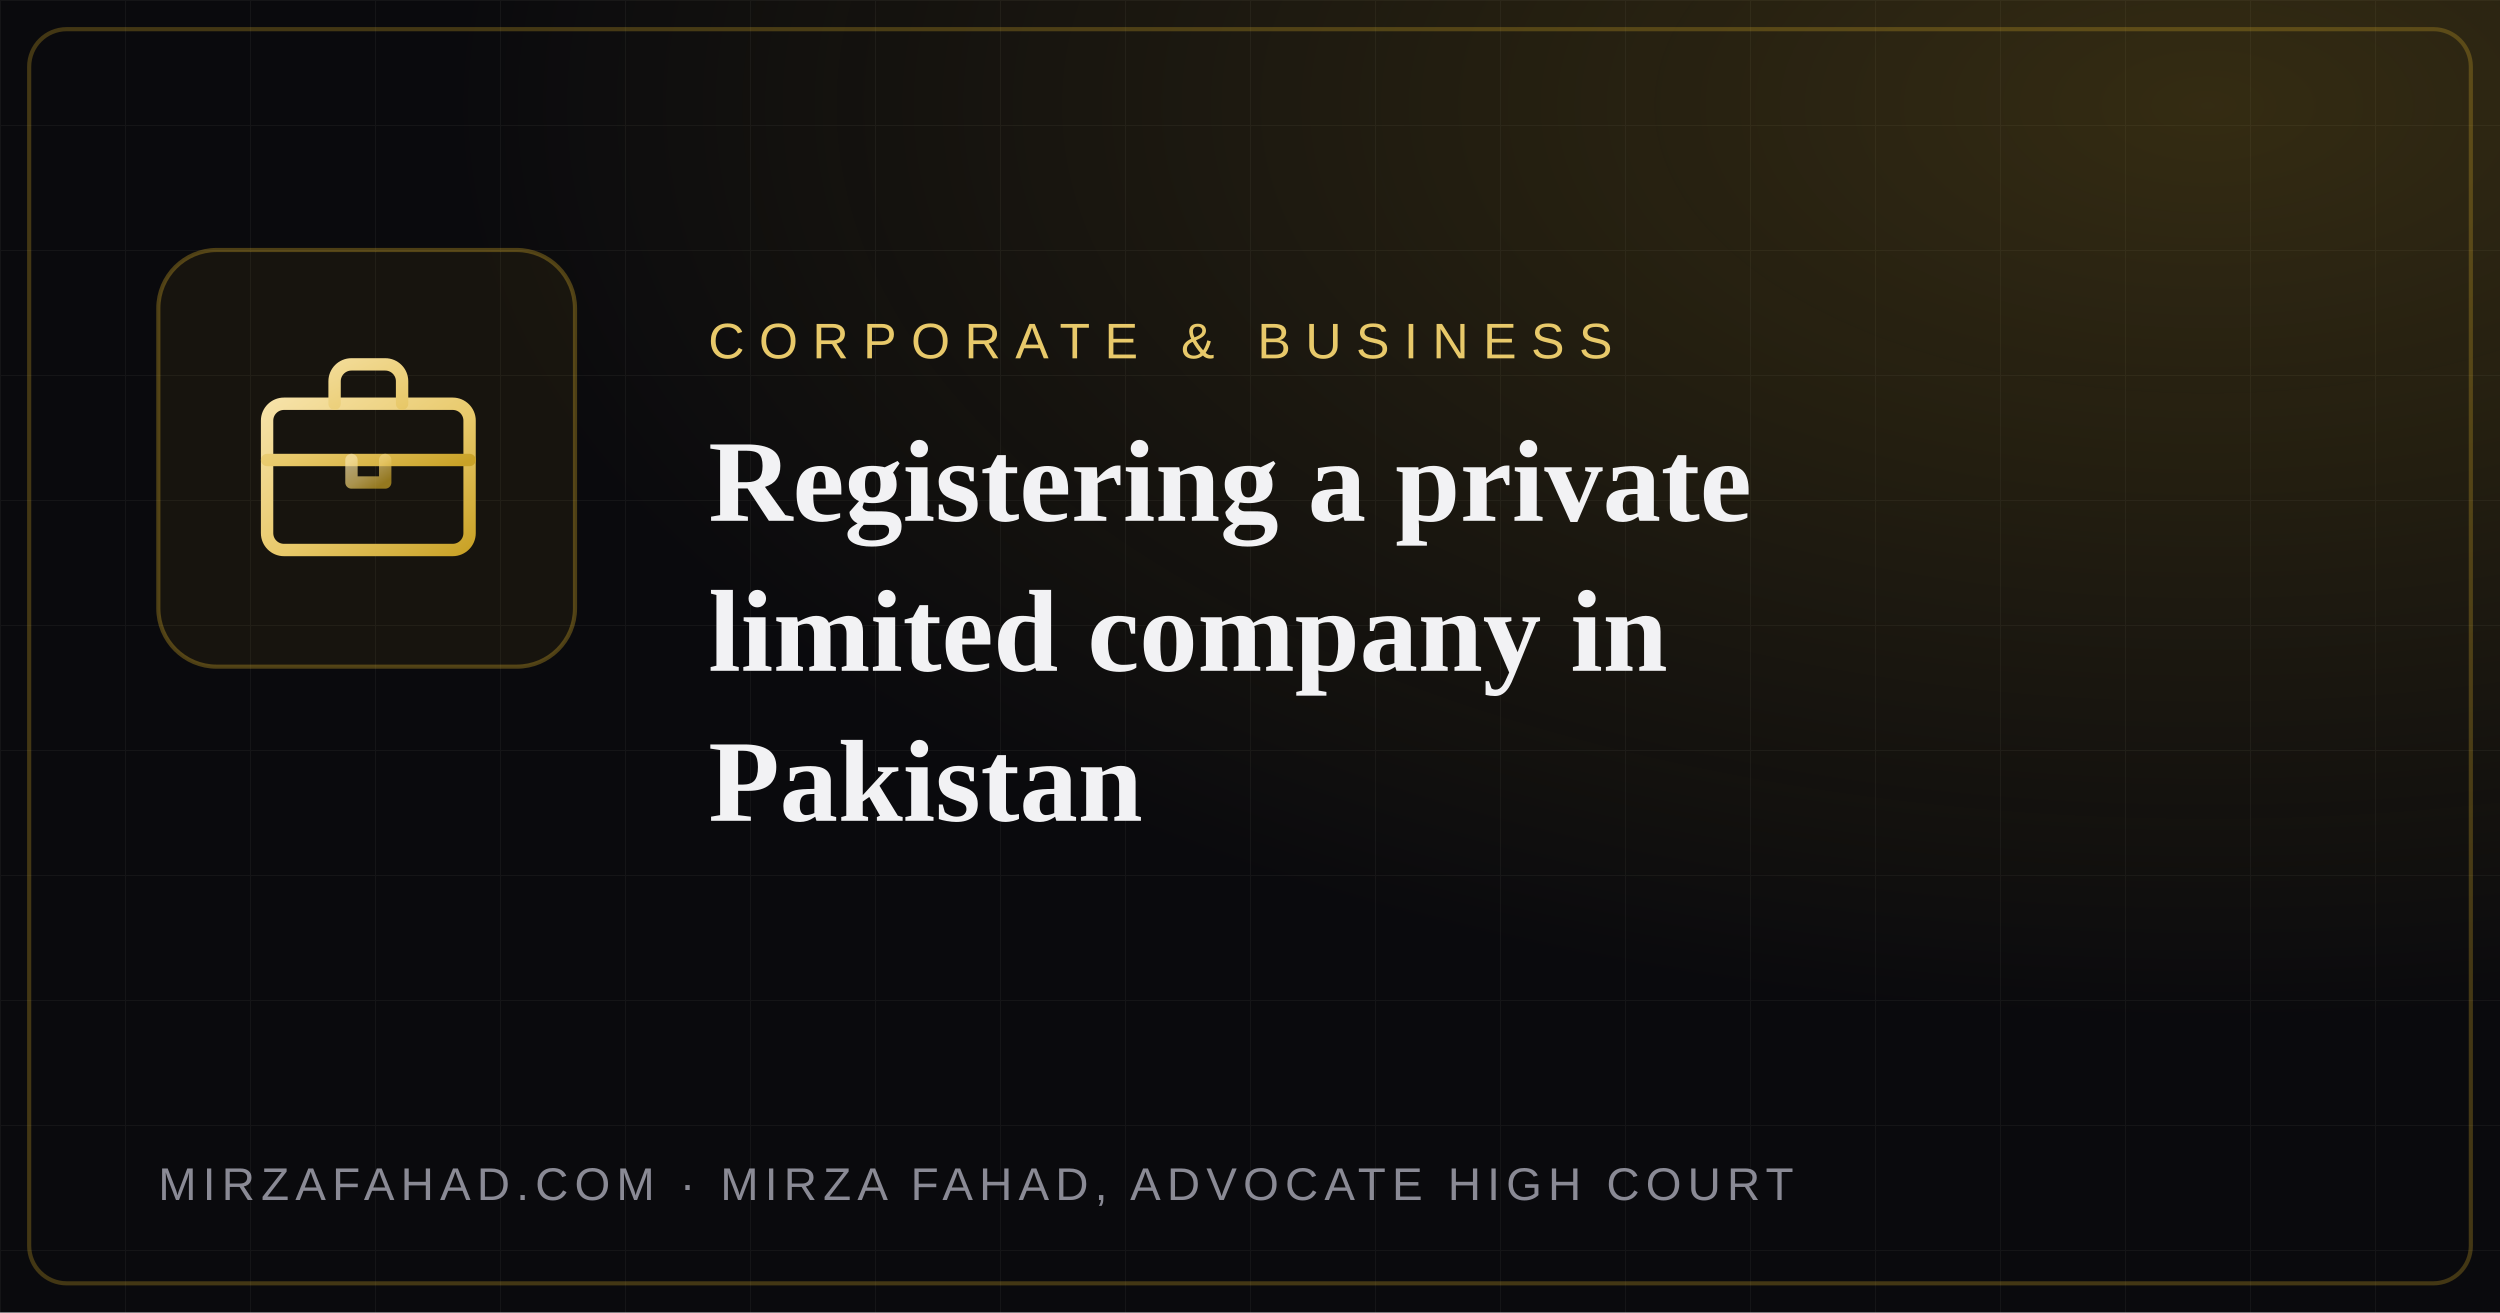
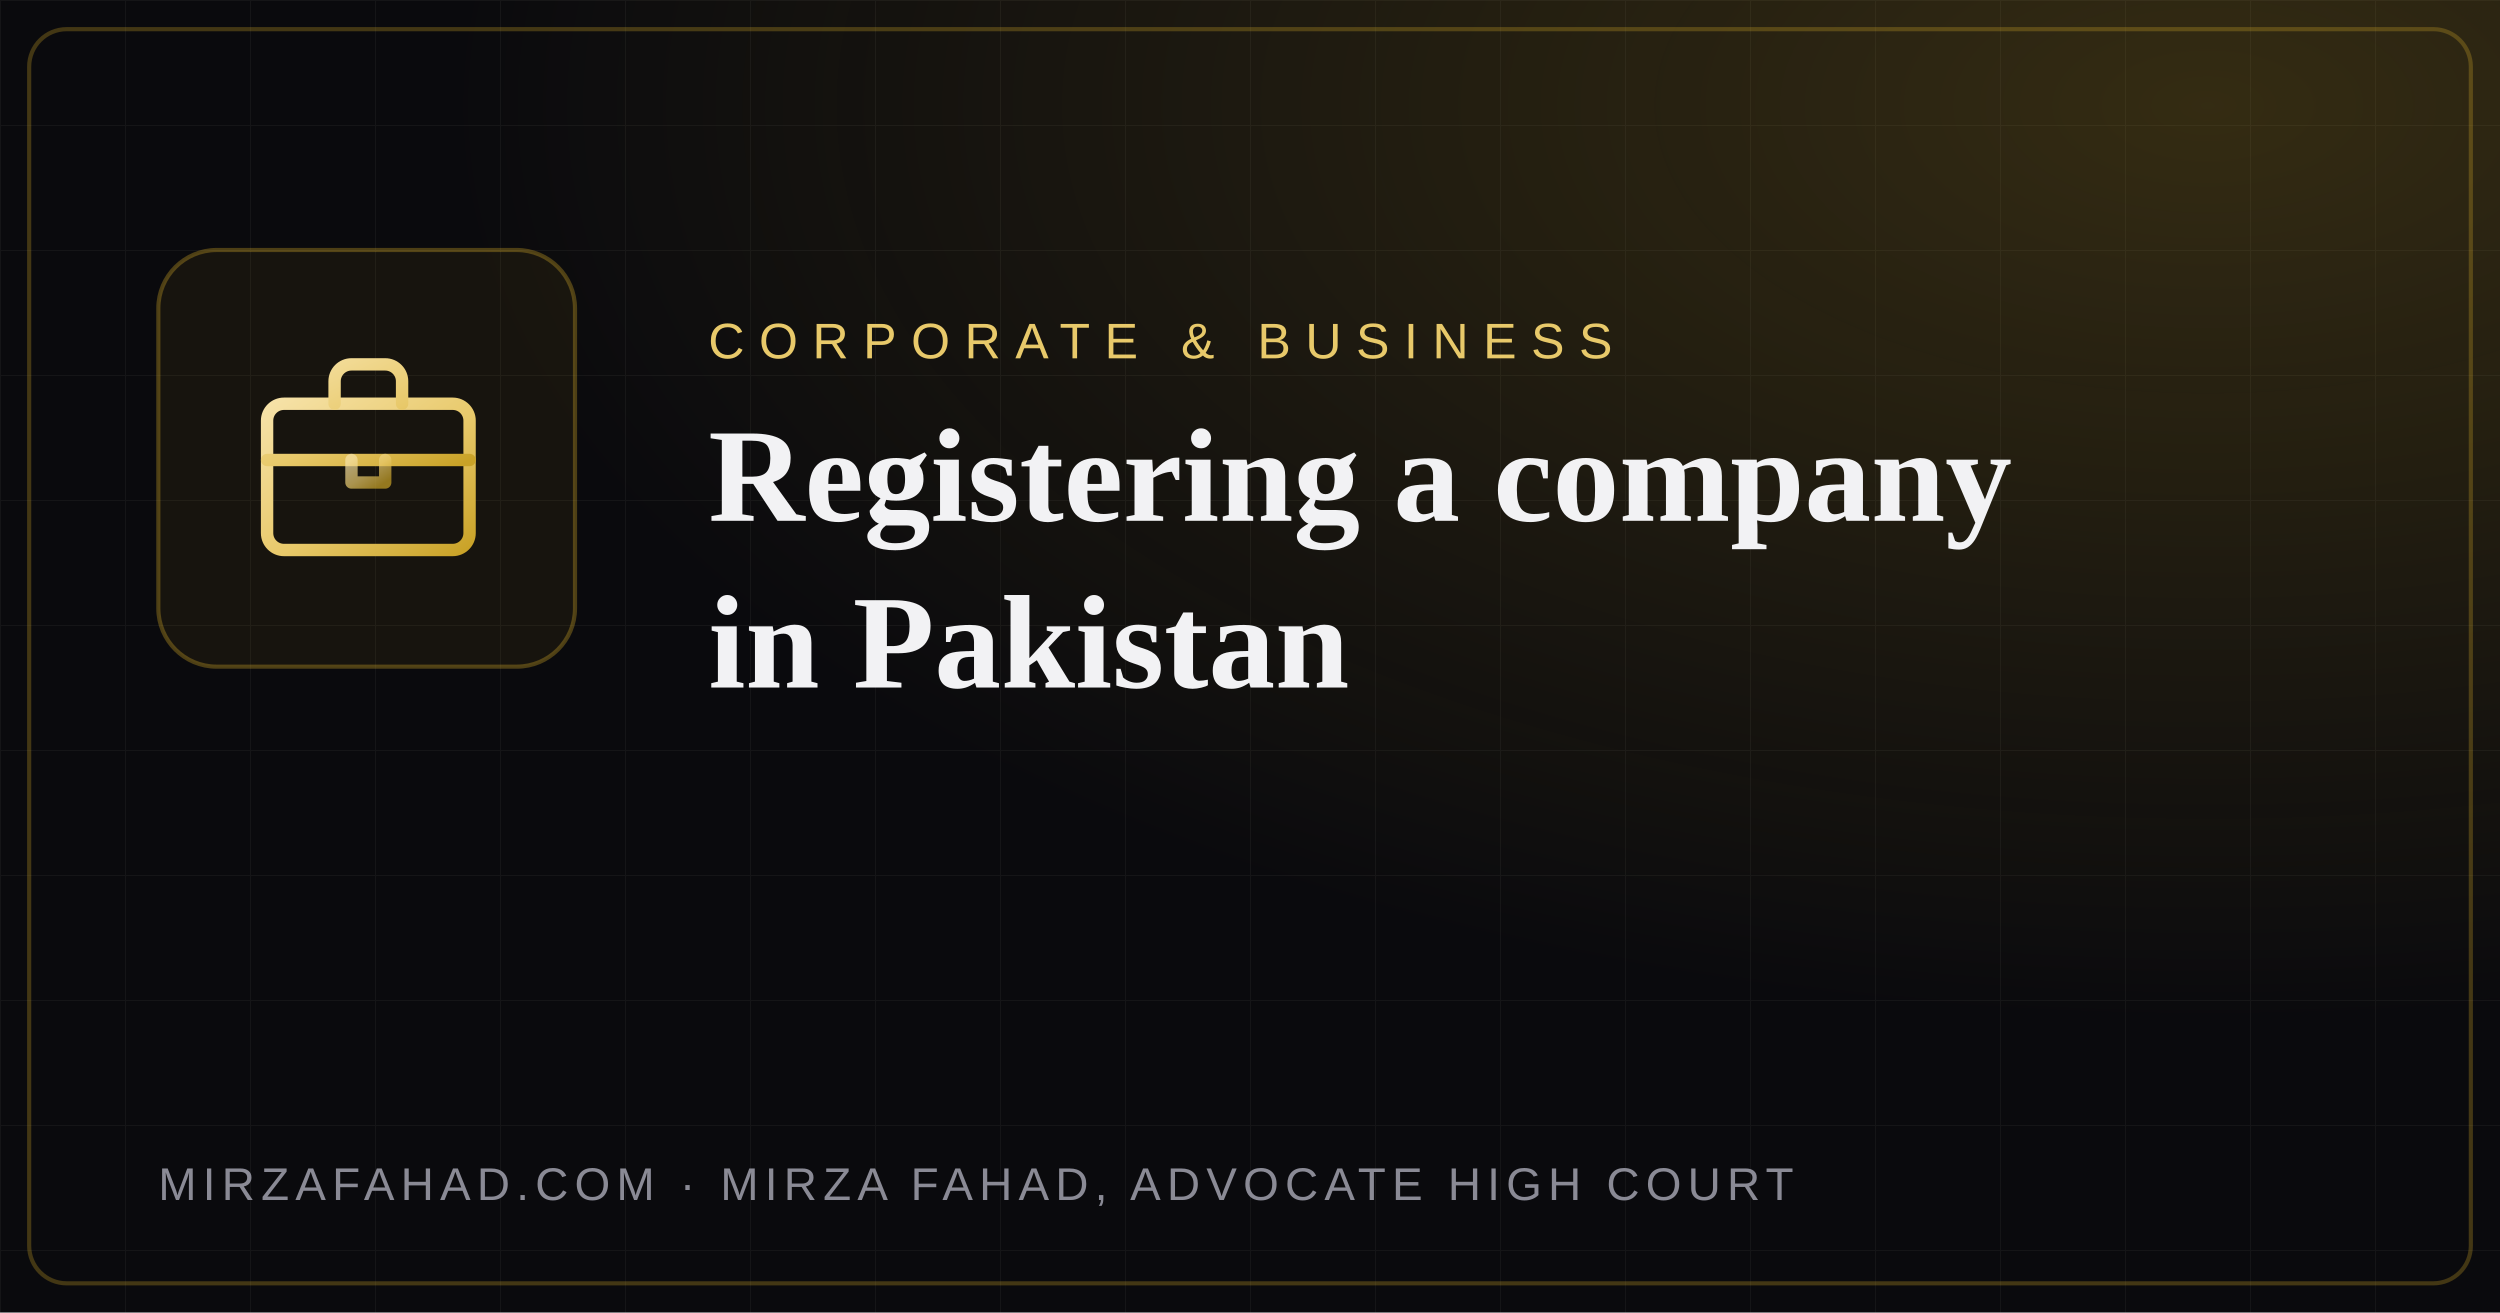
<svg xmlns="http://www.w3.org/2000/svg" viewBox="0 0 1200 630" font-family="Georgia, 'Times New Roman', serif">
  <defs>
    <linearGradient id="gold" x1="0" y1="0" x2="1" y2="1">
      <stop offset="0" stop-color="#f6e2a8" />
      <stop offset=".55" stop-color="#e8c96a" />
      <stop offset="1" stop-color="#c9a227" />
    </linearGradient>
    <radialGradient id="glow" cx="88%" cy="8%" r="70%">
      <stop offset="0" stop-color="#c9a227" stop-opacity=".22" />
      <stop offset="1" stop-color="#c9a227" stop-opacity="0" />
    </radialGradient>
    <pattern id="grid" width="60" height="60" patternUnits="userSpaceOnUse">
      <path d="M60 0H0v60" fill="none" stroke="#ffffff" stroke-opacity=".045" stroke-width="1" />
    </pattern>
  </defs>
  <rect width="1200" height="630" fill="#0a0a0d" />
  <rect width="1200" height="630" fill="url(#grid)" />
  <rect width="1200" height="630" fill="url(#glow)" />
  <rect x="14" y="14" width="1172" height="602" rx="18" fill="none" stroke="#c9a227" stroke-opacity=".3" stroke-width="2" />
  <rect x="76" y="120" width="200" height="200" rx="28" fill="#c9a227" fill-opacity=".07" stroke="#c9a227" stroke-opacity=".35" stroke-width="2" />
  <g transform="translate(112 156) scale(2.7)" fill="none" stroke="url(#gold)" stroke-width="2.2" stroke-linecap="round" stroke-linejoin="round">
    <rect x="6" y="14" width="36" height="26" rx="3" />
    <path d="M18 14v-4a3 3 0 0 1 3-3h6a3 3 0 0 1 3 3v4M6 24h36" />
    <path d="M21 24v4h6v-4" opacity=".7" />
  </g>
  <text x="340" y="172" font-family="Verdana, Arial, sans-serif" font-size="24" letter-spacing="7" fill="#e8c96a">CORPORATE &amp; BUSINESS</text>
-   <text x="340" y="250" font-size="56" font-weight="600" fill="#f2f2f4">Registering a private</text>
-   <text x="340" y="322" font-size="56" font-weight="600" fill="#f2f2f4">limited company in</text>
-   <text x="340" y="394" font-size="56" font-weight="600" fill="#f2f2f4">Pakistan</text>
+   <text x="340" y="250" font-size="64" font-weight="600" fill="#f2f2f4">Registering a company</text>
+   <text x="340" y="330" font-size="64" font-weight="600" fill="#f2f2f4">in Pakistan</text>
  <path d="M76 500h140" stroke="url(#gold)" stroke-width="3" />
  <text x="76" y="576" font-family="Verdana, Arial, sans-serif" font-size="22" letter-spacing="3" fill="#8a8a95">MIRZAFAHAD.COM · MIRZA FAHAD, ADVOCATE HIGH COURT</text>
</svg>
